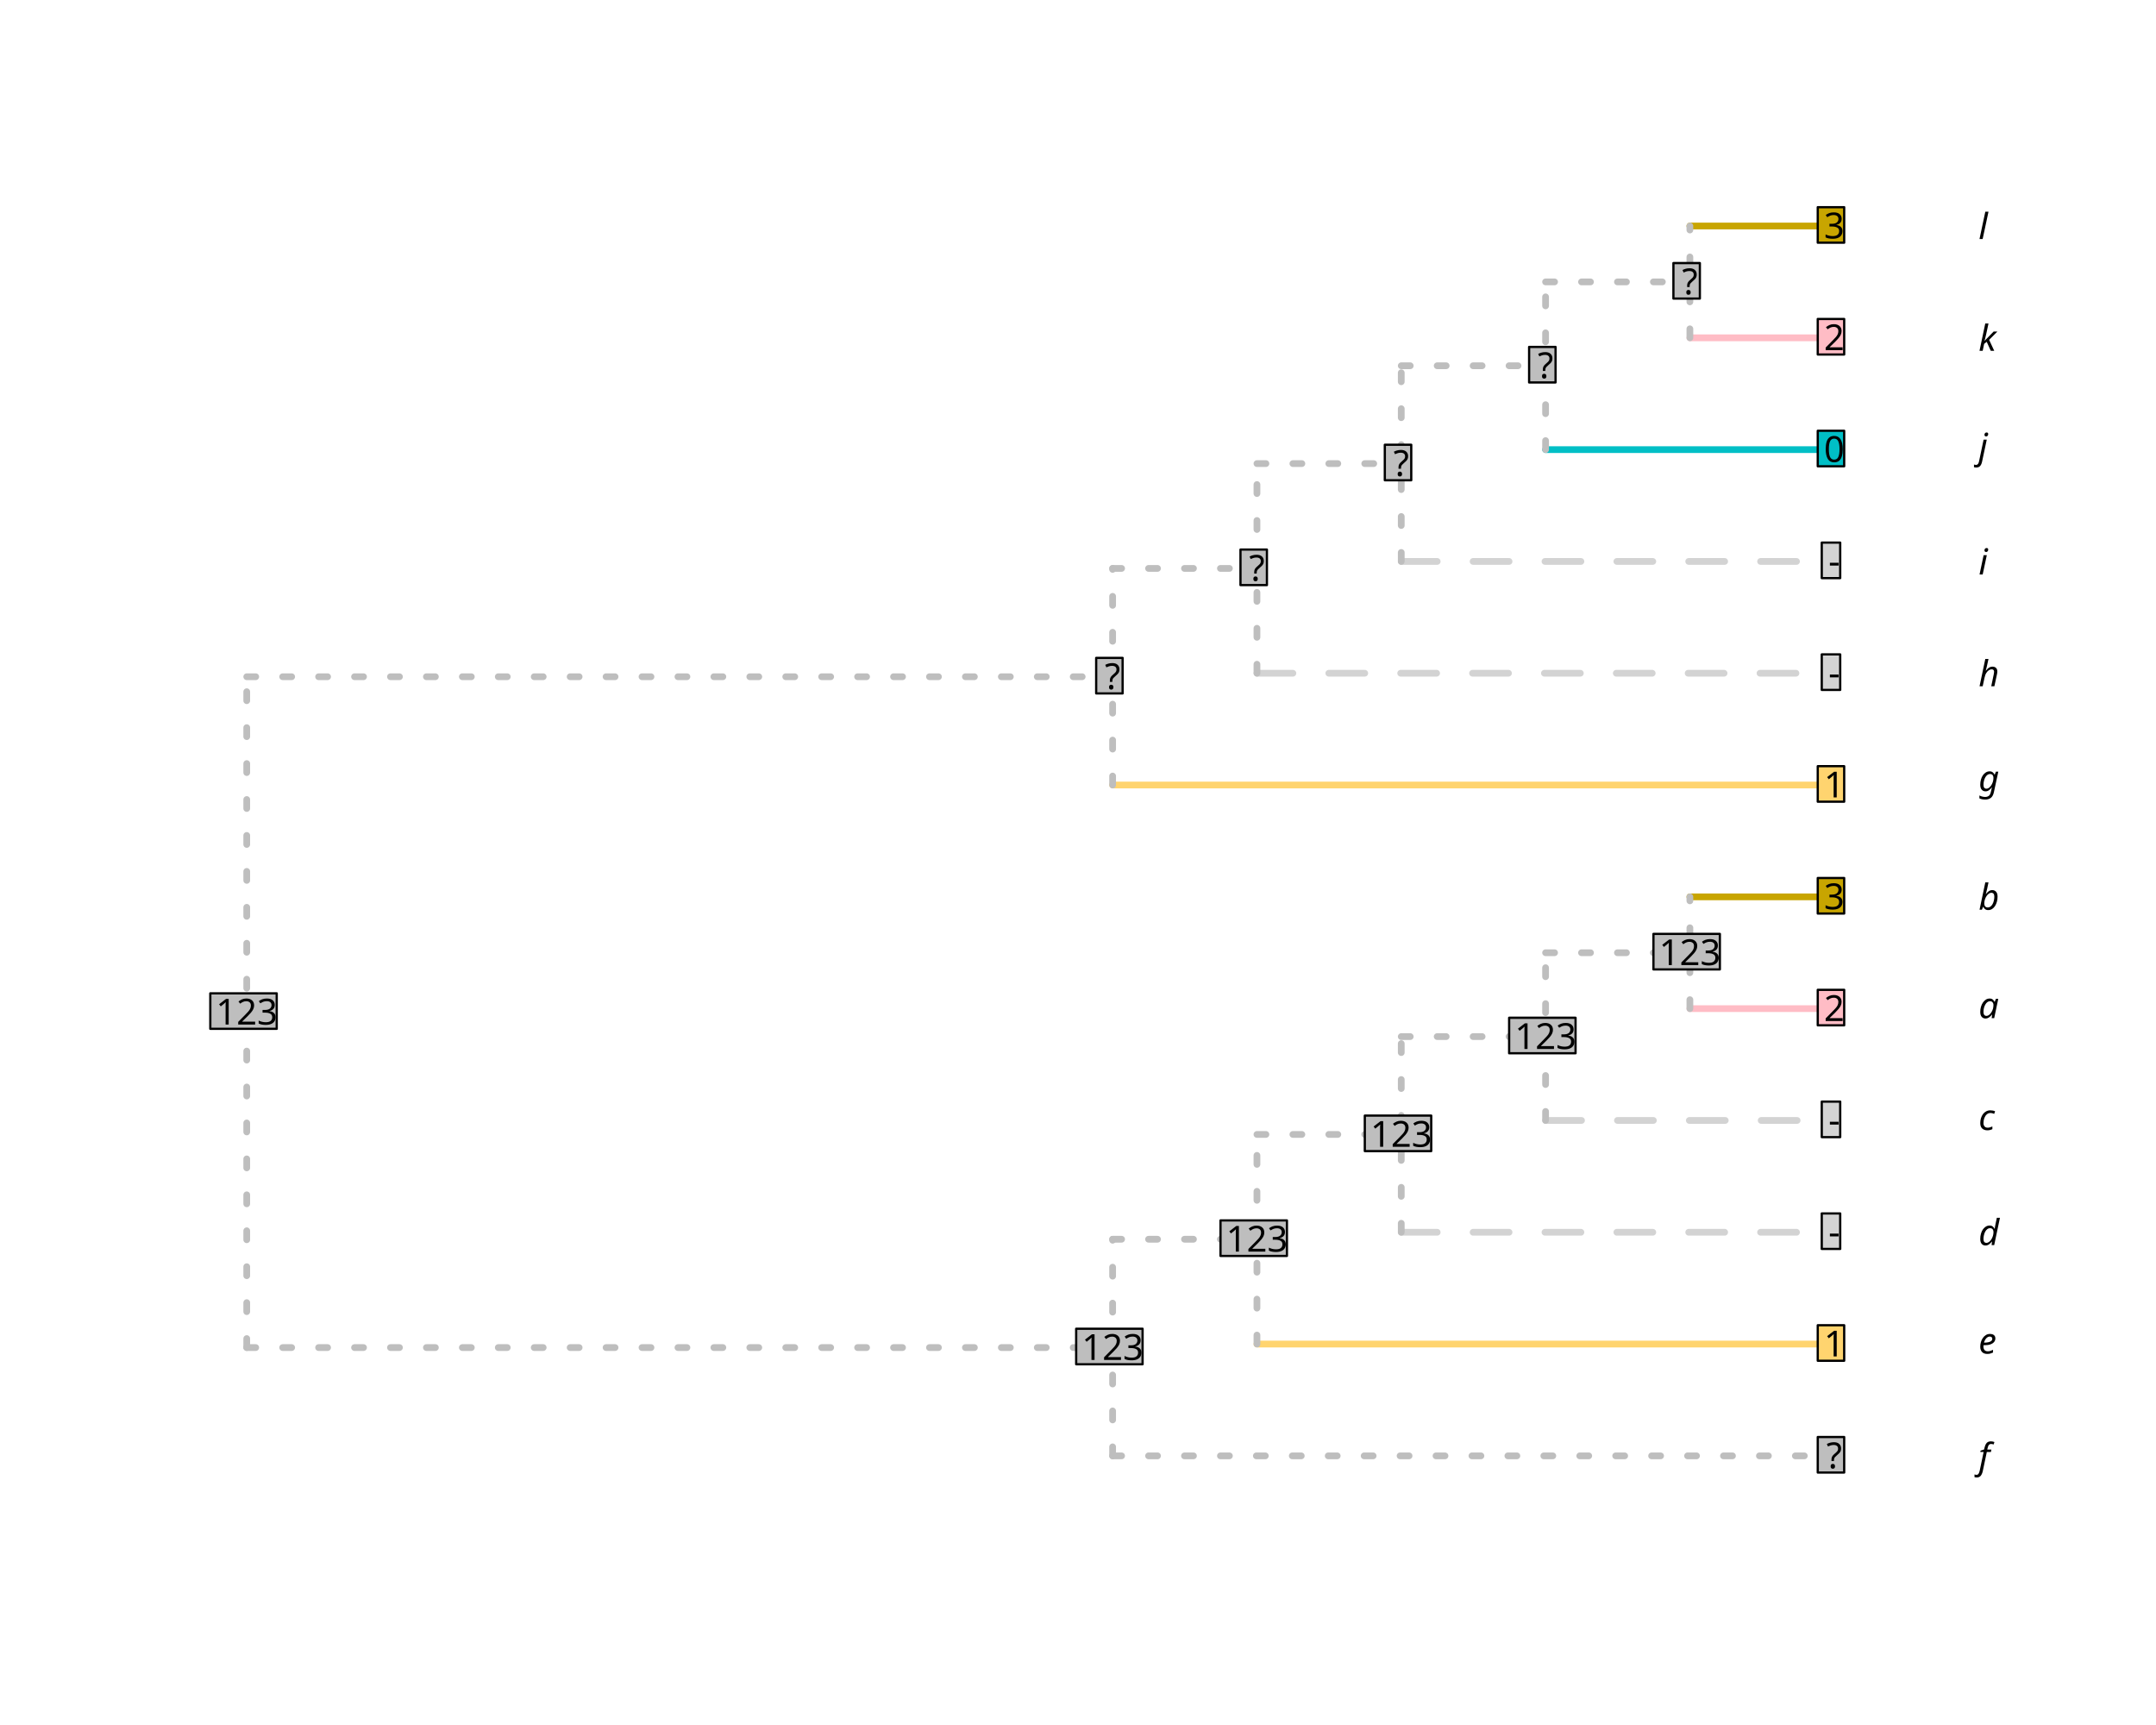
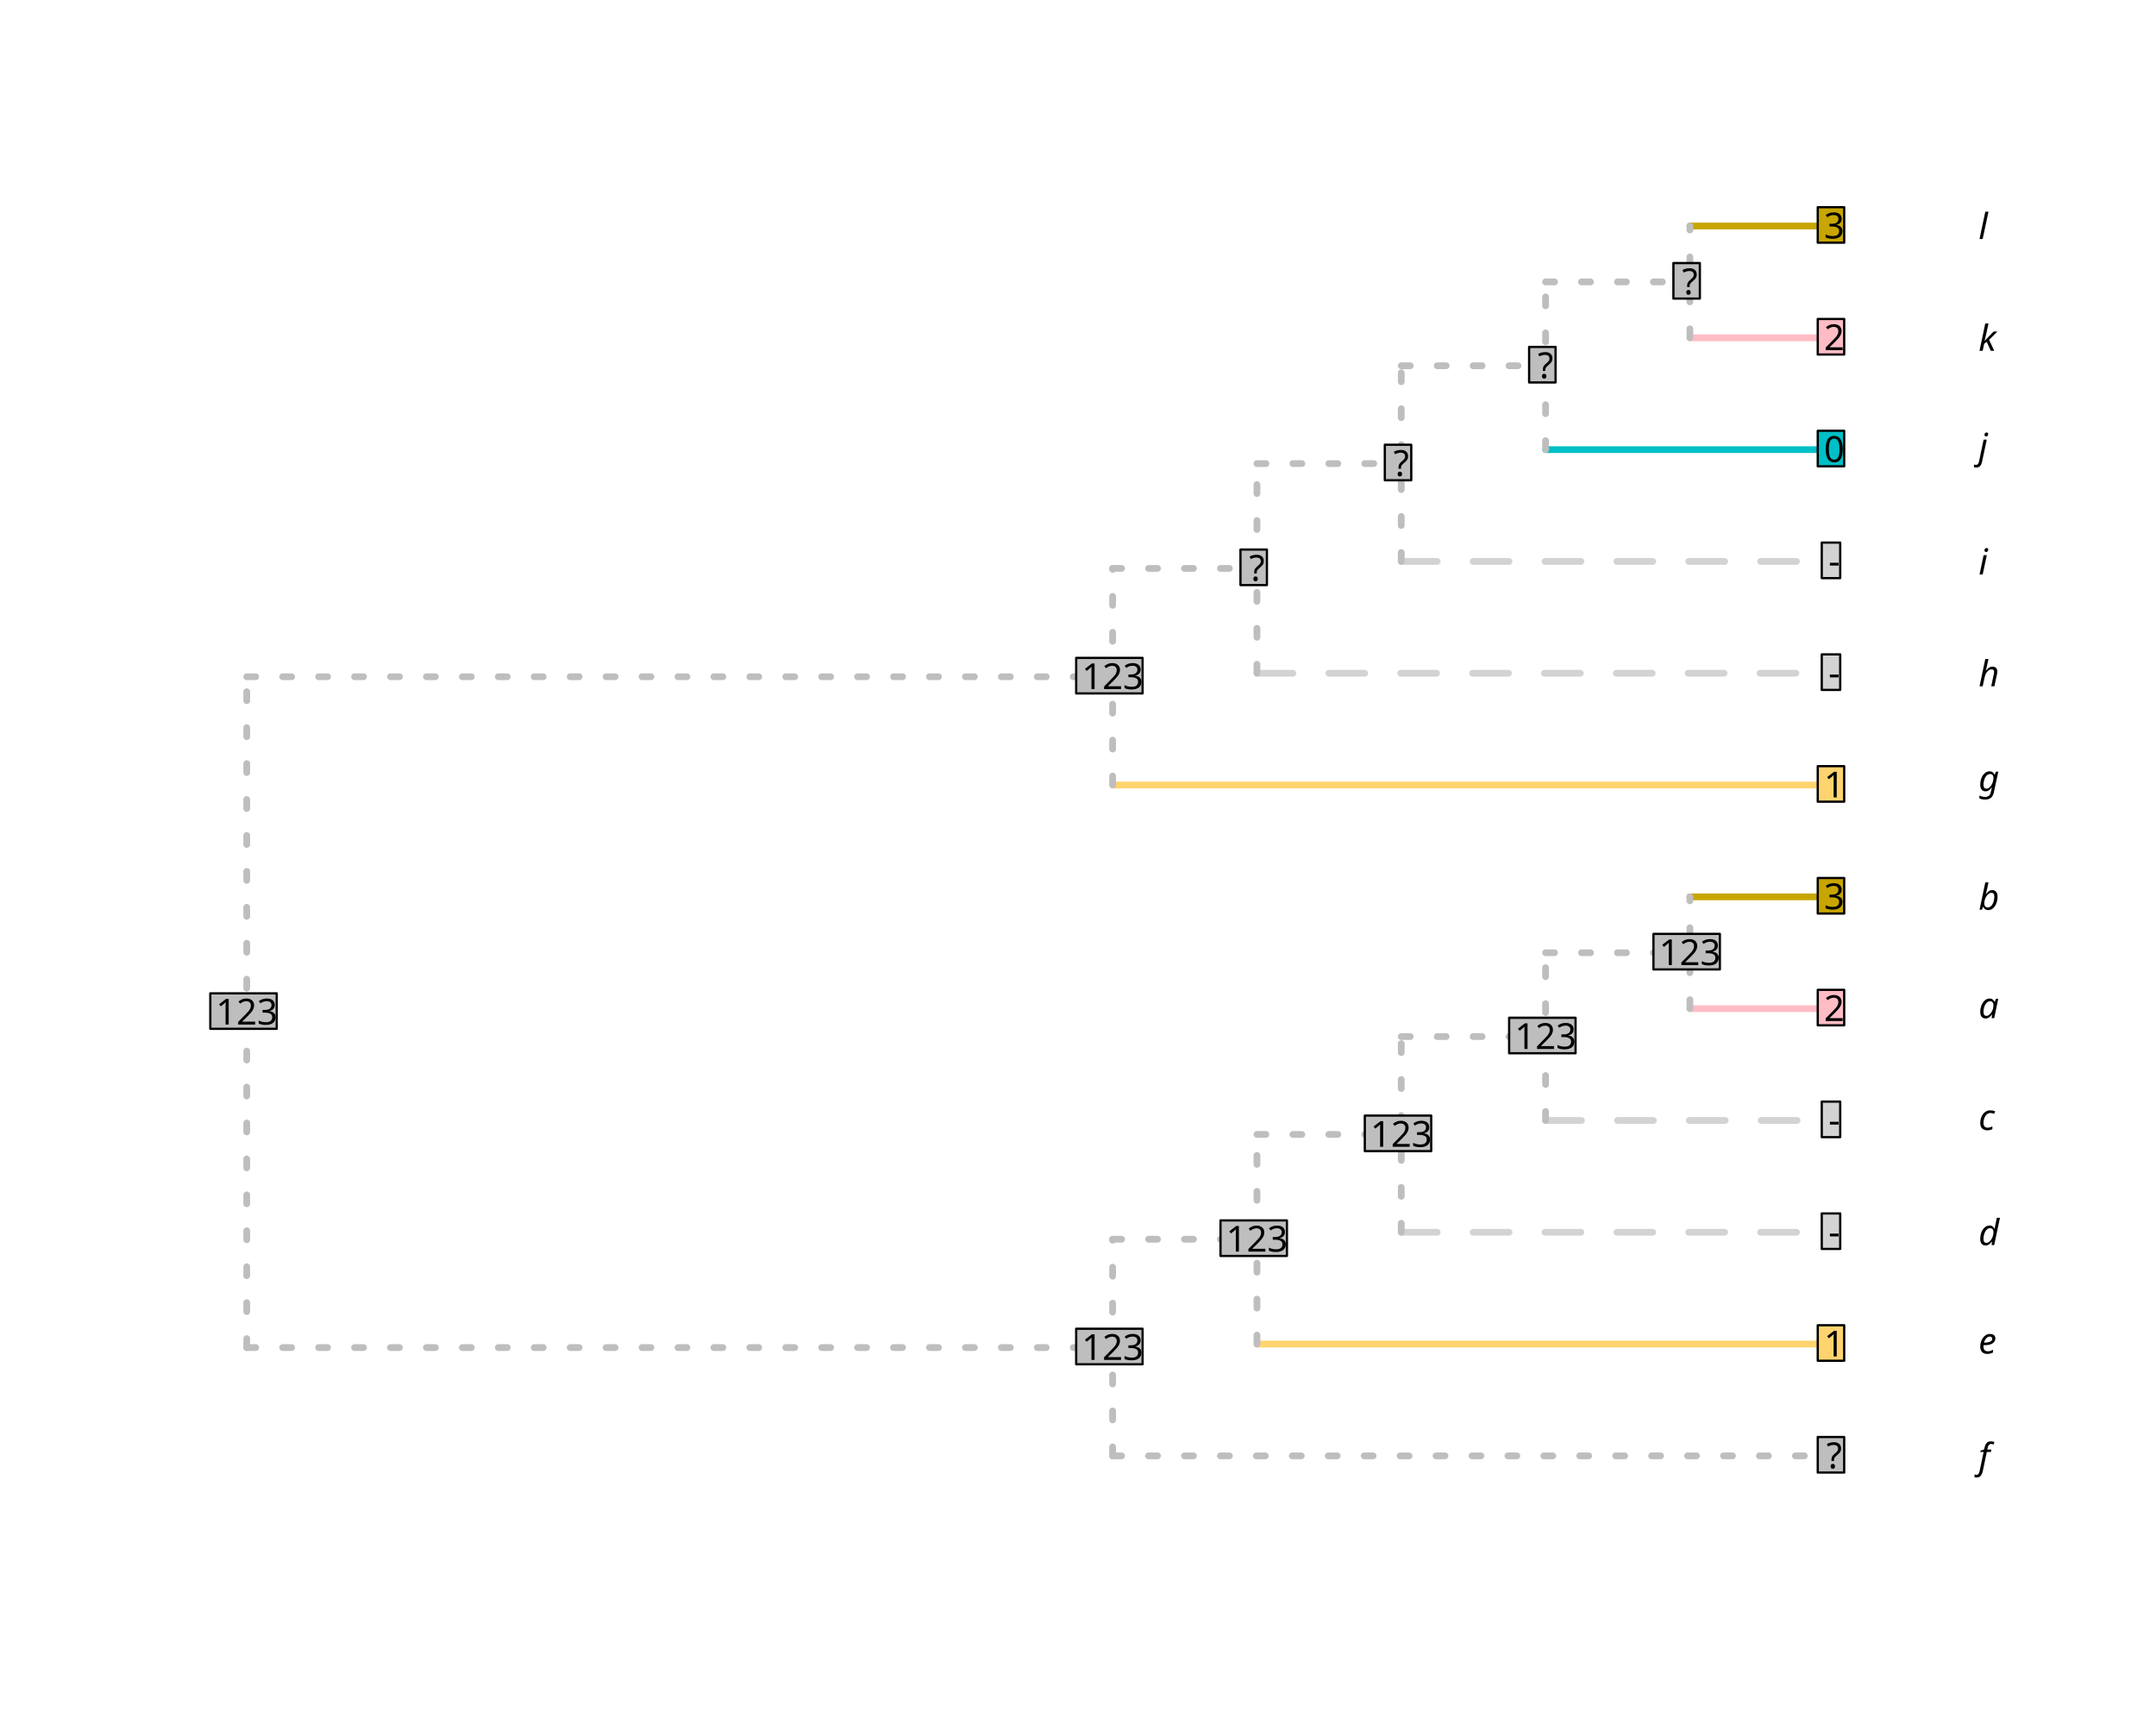
<svg xmlns="http://www.w3.org/2000/svg" class="svglite" data-engine-version="2.0" width="720.00pt" height="576.00pt" viewBox="0 0 720.00 576.00">
  <defs>
    <style type="text/css">
    .svglite line, .svglite polyline, .svglite polygon, .svglite path, .svglite rect, .svglite circle {
      fill: none;
      stroke: #000000;
      stroke-linecap: round;
      stroke-linejoin: round;
      stroke-miterlimit: 10.00;
    }
  </style>
  </defs>
  <rect width="100%" height="100%" style="stroke: none; fill: #FFFFFF;" />
  <defs>
    <clipPath id="cpMC4wMHw3MjAuMDB8MC4wMHw1NzYuMDA=">
      <rect x="0.00" y="0.00" width="720.00" height="576.00" />
    </clipPath>
  </defs>
  <g clip-path="url(#cpMC4wMHw3MjAuMDB8MC4wMHw1NzYuMDA=)">
</g>
  <defs>
    <clipPath id="cpNTkuMDR8Njg5Ljc2fDU5LjA0fDUwMi41Ng==">
      <rect x="59.04" y="59.04" width="630.72" height="443.52" />
    </clipPath>
  </defs>
  <g clip-path="url(#cpNTkuMDR8Njg5Ljc2fDU5LjA0fDUwMi41Ng==)">
    <line x1="82.40" y1="449.97" x2="371.56" y2="449.97" style="stroke-width: 2.25; stroke: #BEBEBE; stroke-dasharray: 3.00,9.00;" />
    <line x1="371.56" y1="486.13" x2="612.54" y2="486.13" style="stroke-width: 2.25; stroke: #BEBEBE; stroke-dasharray: 3.00,9.00;" />
    <line x1="371.56" y1="413.80" x2="419.76" y2="413.80" style="stroke-width: 2.25; stroke: #BEBEBE; stroke-dasharray: 3.00,9.00;" />
    <line x1="419.76" y1="448.80" x2="612.54" y2="448.80" style="stroke-width: 2.25; stroke: #FFD46F;" />
    <line x1="419.76" y1="378.80" x2="467.95" y2="378.80" style="stroke-width: 2.25; stroke: #BEBEBE; stroke-dasharray: 3.00,9.00;" />
    <line x1="467.95" y1="411.47" x2="612.54" y2="411.47" style="stroke-width: 2.25; stroke: #D3D3D3; stroke-dasharray: 12.00,12.00;" />
    <line x1="467.95" y1="346.13" x2="516.15" y2="346.13" style="stroke-width: 2.25; stroke: #BEBEBE; stroke-dasharray: 3.00,9.00;" />
    <line x1="516.15" y1="374.13" x2="612.54" y2="374.13" style="stroke-width: 2.25; stroke: #D3D3D3; stroke-dasharray: 12.00,12.00;" />
    <line x1="516.15" y1="318.13" x2="564.34" y2="318.13" style="stroke-width: 2.25; stroke: #BEBEBE; stroke-dasharray: 3.00,9.00;" />
    <line x1="564.34" y1="336.80" x2="612.54" y2="336.80" style="stroke-width: 2.25; stroke: #FFBCC5;" />
    <line x1="564.34" y1="299.47" x2="612.54" y2="299.47" style="stroke-width: 2.25; stroke: #C8A500;" />
    <line x1="82.40" y1="225.97" x2="371.56" y2="225.97" style="stroke-width: 2.25; stroke: #BEBEBE; stroke-dasharray: 3.00,9.00;" />
    <line x1="371.56" y1="262.13" x2="612.54" y2="262.13" style="stroke-width: 2.25; stroke: #FFD46F;" />
    <line x1="371.56" y1="189.80" x2="419.76" y2="189.80" style="stroke-width: 2.25; stroke: #BEBEBE; stroke-dasharray: 3.00,9.00;" />
    <line x1="419.76" y1="224.80" x2="612.54" y2="224.80" style="stroke-width: 2.25; stroke: #D3D3D3; stroke-dasharray: 12.00,12.00;" />
    <line x1="419.76" y1="154.80" x2="467.95" y2="154.80" style="stroke-width: 2.25; stroke: #BEBEBE; stroke-dasharray: 3.00,9.00;" />
    <line x1="467.95" y1="187.47" x2="612.54" y2="187.47" style="stroke-width: 2.25; stroke: #D3D3D3; stroke-dasharray: 12.00,12.00;" />
    <line x1="467.95" y1="122.13" x2="516.15" y2="122.13" style="stroke-width: 2.25; stroke: #BEBEBE; stroke-dasharray: 3.00,9.00;" />
    <line x1="516.15" y1="150.13" x2="612.54" y2="150.13" style="stroke-width: 2.25; stroke: #00BFC6;" />
    <line x1="516.15" y1="94.13" x2="564.34" y2="94.13" style="stroke-width: 2.25; stroke: #BEBEBE; stroke-dasharray: 3.00,9.00;" />
    <line x1="564.34" y1="112.80" x2="612.54" y2="112.80" style="stroke-width: 2.25; stroke: #FFBCC5;" />
    <line x1="564.34" y1="75.47" x2="612.54" y2="75.47" style="stroke-width: 2.25; stroke: #C8A500;" />
    <line x1="82.40" y1="449.97" x2="82.40" y2="225.97" style="stroke-width: 2.25; stroke: #BEBEBE; stroke-dasharray: 3.00,9.00;" />
    <line x1="371.56" y1="486.13" x2="371.56" y2="413.80" style="stroke-width: 2.25; stroke: #BEBEBE; stroke-dasharray: 3.00,9.00;" />
    <line x1="419.76" y1="448.80" x2="419.76" y2="378.80" style="stroke-width: 2.25; stroke: #BEBEBE; stroke-dasharray: 3.00,9.00;" />
    <line x1="467.95" y1="411.47" x2="467.95" y2="346.13" style="stroke-width: 2.25; stroke: #BEBEBE; stroke-dasharray: 3.00,9.00;" />
    <line x1="516.15" y1="374.13" x2="516.15" y2="318.13" style="stroke-width: 2.25; stroke: #BEBEBE; stroke-dasharray: 3.00,9.00;" />
    <line x1="564.34" y1="336.80" x2="564.34" y2="299.47" style="stroke-width: 2.25; stroke: #BEBEBE; stroke-dasharray: 3.00,9.00;" />
    <line x1="371.56" y1="262.13" x2="371.56" y2="189.80" style="stroke-width: 2.25; stroke: #BEBEBE; stroke-dasharray: 3.00,9.00;" />
    <line x1="419.76" y1="224.80" x2="419.76" y2="154.80" style="stroke-width: 2.25; stroke: #BEBEBE; stroke-dasharray: 3.00,9.00;" />
    <line x1="467.95" y1="187.47" x2="467.95" y2="122.13" style="stroke-width: 2.25; stroke: #BEBEBE; stroke-dasharray: 3.00,9.00;" />
    <line x1="516.15" y1="150.13" x2="516.15" y2="94.13" style="stroke-width: 2.25; stroke: #BEBEBE; stroke-dasharray: 3.00,9.00;" />
    <line x1="564.34" y1="112.80" x2="564.34" y2="75.47" style="stroke-width: 2.25; stroke: #BEBEBE; stroke-dasharray: 3.00,9.00;" />
    <text x="660.73" y="339.97" style="font-size: 12.00px; font-style: italic; font-family: sans;" textLength="6.67px" lengthAdjust="spacingAndGlyphs">a</text>
    <text x="660.73" y="303.76" style="font-size: 12.00px; font-style: italic; font-family: sans;" textLength="6.67px" lengthAdjust="spacingAndGlyphs">b</text>
    <text x="660.73" y="377.30" style="font-size: 12.00px; font-style: italic; font-family: sans;" textLength="6.00px" lengthAdjust="spacingAndGlyphs">c</text>
    <text x="660.73" y="415.76" style="font-size: 12.00px; font-style: italic; font-family: sans;" textLength="6.67px" lengthAdjust="spacingAndGlyphs">d</text>
    <text x="660.73" y="451.97" style="font-size: 12.00px; font-style: italic; font-family: sans;" textLength="6.67px" lengthAdjust="spacingAndGlyphs">e</text>
    <text x="660.73" y="490.47" style="font-size: 12.00px; font-style: italic; font-family: sans;" textLength="3.33px" lengthAdjust="spacingAndGlyphs">f</text>
    <text x="660.73" y="264.11" style="font-size: 12.00px; font-style: italic; font-family: sans;" textLength="6.67px" lengthAdjust="spacingAndGlyphs">g</text>
    <text x="660.73" y="229.15" style="font-size: 12.00px; font-style: italic; font-family: sans;" textLength="6.67px" lengthAdjust="spacingAndGlyphs">h</text>
    <text x="660.73" y="191.82" style="font-size: 12.00px; font-style: italic; font-family: sans;" textLength="2.66px" lengthAdjust="spacingAndGlyphs">i</text>
    <text x="660.73" y="153.24" style="font-size: 12.00px; font-style: italic; font-family: sans;" textLength="2.66px" lengthAdjust="spacingAndGlyphs">j</text>
    <text x="660.73" y="117.15" style="font-size: 12.00px; font-style: italic; font-family: sans;" textLength="6.00px" lengthAdjust="spacingAndGlyphs">k</text>
    <text x="660.73" y="79.82" style="font-size: 12.00px; font-style: italic; font-family: sans;" textLength="2.66px" lengthAdjust="spacingAndGlyphs">l</text>
    <rect x="607.04" y="330.51" width="8.83" height="11.86" style="stroke-width: 0.75; fill: #FFBCC5;" />
    <rect x="607.04" y="293.18" width="8.83" height="11.86" style="stroke-width: 0.75; fill: #C8A500;" />
    <rect x="608.38" y="367.84" width="6.16" height="11.86" style="stroke-width: 0.75; fill: #D3D3D3;" />
    <rect x="608.38" y="405.18" width="6.16" height="11.86" style="stroke-width: 0.75; fill: #D3D3D3;" />
    <rect x="607.04" y="442.51" width="8.83" height="11.86" style="stroke-width: 0.75; fill: #FFD46F;" />
    <rect x="607.04" y="479.84" width="8.83" height="11.86" style="stroke-width: 0.75; fill: #BEBEBE;" />
    <rect x="607.04" y="255.84" width="8.83" height="11.86" style="stroke-width: 0.75; fill: #FFD46F;" />
    <rect x="608.38" y="218.51" width="6.16" height="11.86" style="stroke-width: 0.75; fill: #D3D3D3;" />
    <rect x="608.38" y="181.18" width="6.16" height="11.86" style="stroke-width: 0.75; fill: #D3D3D3;" />
    <rect x="607.04" y="143.84" width="8.83" height="11.86" style="stroke-width: 0.75; fill: #00BFC6;" />
    <rect x="607.04" y="106.51" width="8.83" height="11.86" style="stroke-width: 0.75; fill: #FFBCC5;" />
    <rect x="607.04" y="69.18" width="8.83" height="11.86" style="stroke-width: 0.75; fill: #C8A500;" />
    <rect x="70.23" y="331.68" width="22.18" height="11.86" style="stroke-width: 0.75; fill: #BEBEBE;" />
    <rect x="359.39" y="443.68" width="22.18" height="11.86" style="stroke-width: 0.75; fill: #BEBEBE;" />
    <rect x="407.59" y="407.51" width="22.18" height="11.86" style="stroke-width: 0.75; fill: #BEBEBE;" />
    <rect x="455.78" y="372.51" width="22.18" height="11.86" style="stroke-width: 0.75; fill: #BEBEBE;" />
    <rect x="503.98" y="339.84" width="22.18" height="11.86" style="stroke-width: 0.75; fill: #BEBEBE;" />
    <rect x="552.17" y="311.84" width="22.18" height="11.86" style="stroke-width: 0.75; fill: #BEBEBE;" />
-     <rect x="366.07" y="219.68" width="8.83" height="11.86" style="stroke-width: 0.75; fill: #BEBEBE;" />
+     <rect x="359.39" y="219.68" width="22.18" height="11.86" style="stroke-width: 0.75; fill: #BEBEBE;" />
    <rect x="414.26" y="183.51" width="8.83" height="11.86" style="stroke-width: 0.75; fill: #BEBEBE;" />
    <rect x="462.46" y="148.51" width="8.83" height="11.86" style="stroke-width: 0.75; fill: #BEBEBE;" />
    <rect x="510.65" y="115.84" width="8.83" height="11.86" style="stroke-width: 0.75; fill: #BEBEBE;" />
    <rect x="558.84" y="87.84" width="8.83" height="11.86" style="stroke-width: 0.75; fill: #BEBEBE;" />
    <text x="612.54" y="340.93" text-anchor="middle" style="font-size: 12.00px; font-family: sans;" textLength="6.67px" lengthAdjust="spacingAndGlyphs">2</text>
    <text x="612.54" y="303.60" text-anchor="middle" style="font-size: 12.00px; font-family: sans;" textLength="6.67px" lengthAdjust="spacingAndGlyphs">3</text>
    <text x="612.54" y="378.26" text-anchor="middle" style="font-size: 12.00px; font-family: sans;" textLength="4.00px" lengthAdjust="spacingAndGlyphs">-</text>
    <text x="612.54" y="415.60" text-anchor="middle" style="font-size: 12.00px; font-family: sans;" textLength="4.00px" lengthAdjust="spacingAndGlyphs">-</text>
    <text x="612.54" y="452.93" text-anchor="middle" style="font-size: 12.00px; font-family: sans;" textLength="6.67px" lengthAdjust="spacingAndGlyphs">1</text>
    <text x="612.54" y="490.26" text-anchor="middle" style="font-size: 12.00px; font-family: sans;" textLength="6.67px" lengthAdjust="spacingAndGlyphs">?</text>
    <text x="612.54" y="266.26" text-anchor="middle" style="font-size: 12.00px; font-family: sans;" textLength="6.67px" lengthAdjust="spacingAndGlyphs">1</text>
    <text x="612.54" y="228.93" text-anchor="middle" style="font-size: 12.00px; font-family: sans;" textLength="4.00px" lengthAdjust="spacingAndGlyphs">-</text>
    <text x="612.54" y="191.60" text-anchor="middle" style="font-size: 12.00px; font-family: sans;" textLength="4.00px" lengthAdjust="spacingAndGlyphs">-</text>
    <text x="612.54" y="154.26" text-anchor="middle" style="font-size: 12.00px; font-family: sans;" textLength="6.67px" lengthAdjust="spacingAndGlyphs">0</text>
    <text x="612.54" y="116.93" text-anchor="middle" style="font-size: 12.00px; font-family: sans;" textLength="6.67px" lengthAdjust="spacingAndGlyphs">2</text>
    <text x="612.54" y="79.60" text-anchor="middle" style="font-size: 12.00px; font-family: sans;" textLength="6.67px" lengthAdjust="spacingAndGlyphs">3</text>
    <text x="82.40" y="342.10" text-anchor="middle" style="font-size: 12.00px; font-family: sans;" textLength="20.02px" lengthAdjust="spacingAndGlyphs">123</text>
    <text x="371.56" y="454.10" text-anchor="middle" style="font-size: 12.00px; font-family: sans;" textLength="20.02px" lengthAdjust="spacingAndGlyphs">123</text>
    <text x="419.76" y="417.93" text-anchor="middle" style="font-size: 12.00px; font-family: sans;" textLength="20.02px" lengthAdjust="spacingAndGlyphs">123</text>
    <text x="467.95" y="382.93" text-anchor="middle" style="font-size: 12.00px; font-family: sans;" textLength="20.02px" lengthAdjust="spacingAndGlyphs">123</text>
    <text x="516.15" y="350.26" text-anchor="middle" style="font-size: 12.00px; font-family: sans;" textLength="20.02px" lengthAdjust="spacingAndGlyphs">123</text>
    <text x="564.34" y="322.26" text-anchor="middle" style="font-size: 12.00px; font-family: sans;" textLength="20.02px" lengthAdjust="spacingAndGlyphs">123</text>
-     <text x="371.56" y="230.10" text-anchor="middle" style="font-size: 12.00px; font-family: sans;" textLength="6.67px" lengthAdjust="spacingAndGlyphs">?</text>
+     <text x="371.56" y="230.10" text-anchor="middle" style="font-size: 12.00px; font-family: sans;" textLength="20.02px" lengthAdjust="spacingAndGlyphs">123</text>
    <text x="419.76" y="193.93" text-anchor="middle" style="font-size: 12.00px; font-family: sans;" textLength="6.67px" lengthAdjust="spacingAndGlyphs">?</text>
    <text x="467.95" y="158.93" text-anchor="middle" style="font-size: 12.00px; font-family: sans;" textLength="6.67px" lengthAdjust="spacingAndGlyphs">?</text>
    <text x="516.15" y="126.26" text-anchor="middle" style="font-size: 12.00px; font-family: sans;" textLength="6.67px" lengthAdjust="spacingAndGlyphs">?</text>
    <text x="564.34" y="98.26" text-anchor="middle" style="font-size: 12.00px; font-family: sans;" textLength="6.67px" lengthAdjust="spacingAndGlyphs">?</text>
  </g>
</svg>
